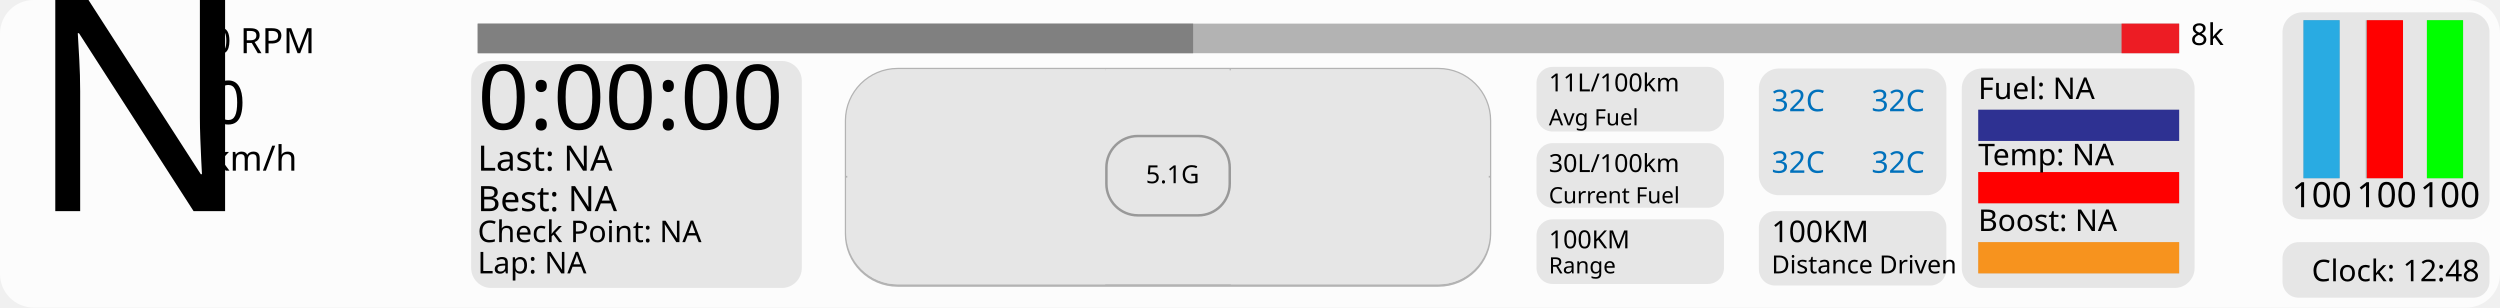
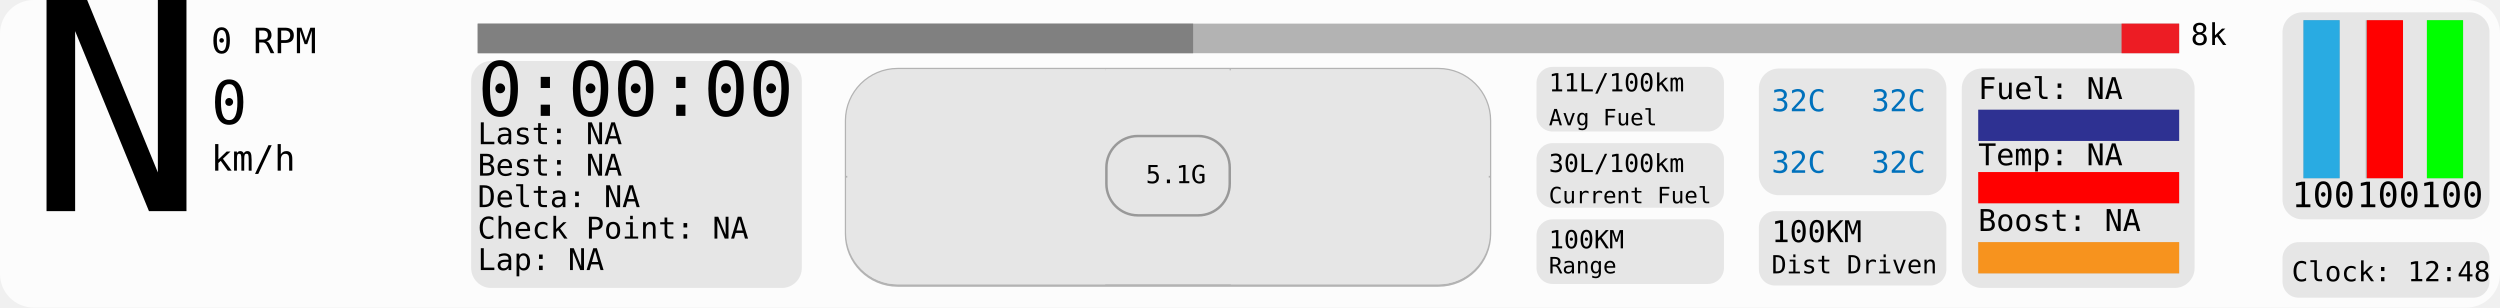
<svg xmlns="http://www.w3.org/2000/svg" version="1.1" id="app" x="0px" y="0px" viewBox="0 0 1000 123.03" style="enable-background:new 0 0 1000 123.03;" xml:space="preserve">
  <style type="text/css">
	.st0{opacity:0.79;fill:#FFFFFF;}
	.st1{fill:#B3B3B3;}
	.st2{fill:#E6E6E6;}
	.st3{fill:#0071BC;}
- 	.st4{font-family:'Calibri';}
+ 	.st4{font-family:'Consolas';}
	.st5{font-size:12px;}
	.st6{fill:#808080;}
	.st7{font-size:14px;}
	.st8{font-size:24px;}
	.st9{font-size:120px;}
	.st10{fill:#ED1C24;}
	.st11{fill:#29ABE2;}
	.st12{fill:#FF0000;}
	.st13{fill:#00FF00;}
	.st14{fill:#CCCCCC;}
	.st15{fill:#F7931E;}
	.st16{fill:#2E3192;}
- 	.st17{font-size:36px;}
- 	.st18{font-size:10px;}
- 	.st19{font-size:9px;}
- 	.st20{fill:#E6E6E6;stroke:#B3B3B3;stroke-miterlimit:10;}
- 	.st21{fill:#E6E6E6;stroke:#999999;stroke-miterlimit:10;}
+ 	.st17{font-size:30px;}
+ 	.st18{font-size:11px;}
+ 	.st19{font-size:10px;}
+ 	.st20{font-size:9px;}
+ 	.st21{fill:#E6E6E6;stroke:#B3B3B3;stroke-miterlimit:10;}
+ 	.st22{fill:#E6E6E6;stroke:#999999;stroke-miterlimit:10;}
</style>
  <path id="backgrond" class="st0" d="M986.54,123.03H13.46C6.03,123.03,0,117,0,109.57V13.46C0,6.03,6.03,0,13.46,0h973.08  c7.43,0,13.46,6.03,13.46,13.46v96.11C1000,117,993.97,123.03,986.54,123.03z" />
  <rect id="rpm" x="191.07" y="9.45" class="st1" width="680.59" height="11.84" />
  <g id="brake_x5F_temps">
    <path id="brake_x5F_temps_x5F_rec" class="st2" d="M770.58,78.09h-59.05c-4.4,0-7.98-3.57-7.98-7.98V35.39   c0-4.4,3.57-7.98,7.98-7.98h59.05c4.4,0,7.98,3.57,7.98,7.98v34.72C778.55,74.51,774.98,78.09,770.58,78.09z" />
    <text id="brake1" transform="matrix(1 0 0 1 708.622 44.4975)" class="st3 st4 st5">32C</text>
    <text id="brake3" transform="matrix(1 0 0 1 748.5831 69.1183)" class="st3 st4 st5">32C</text>
    <text id="brake2" transform="matrix(1 0 0 1 708.6223 69.1184)" class="st3 st4 st5">32C</text>
    <text id="brake0" transform="matrix(1 0 0 1 748.583 44.4974)" class="st3 st4 st5">32C</text>
  </g>
  <rect id="filler" x="191.07" y="9.45" class="st6" width="286.18" height="11.84" />
  <text id="max_x5F_rpm" transform="matrix(1 0 0 1 876.2633 18)" class="st4 st5">8k</text>
  <text id="units" transform="matrix(1 0 0 1 84.4457 68.2763)" class="st4 st7">km/h</text>
  <text id="speed" transform="matrix(1 0 0 1 84.4456 49.5788)" class="st4 st8">0</text>
  <text id="gear" transform="matrix(1 0 0 1 10.474 84.4477)" class="st4 st9">N</text>
  <text id="rpm_x5F_text" transform="matrix(1 0 0 1 84.4457 21.2893)" class="st4 st7">0 RPM</text>
  <rect id="top_x5F_rpm" x="848.63" y="9.45" class="st10" width="23.03" height="11.84" />
  <g id="pedals">
    <path id="pedals_x5F_rec" class="st2" d="M987.83,87.74h-66.85c-4.4,0-7.98-3.57-7.98-7.98V12.91c0-4.4,3.57-7.98,7.98-7.98h66.85   c4.4,0,7.98,3.57,7.98,7.98v66.85C995.8,84.17,992.23,87.74,987.83,87.74z" />
    <rect id="clutch" x="921.38" y="8.08" class="st1" width="14.47" height="63.22" />
    <rect id="gas" x="970.76" y="8.08" class="st1" width="14.47" height="63.22" />
    <rect id="brake" x="946.28" y="8.08" class="st1" width="14.47" height="63.22" />
    <rect id="clutch_x5F_filler_1_" x="921.38" y="8.08" transform="matrix(-1 -1.224647e-16 1.224647e-16 -1 1857.237 79.3748)" class="st11" width="14.47" height="63.22" />
    <rect id="brake_x5F_filler" x="946.74" y="8.08" transform="matrix(-1 -1.224647e-16 1.224647e-16 -1 1907.947 79.3747)" class="st12" width="14.47" height="63.22" />
    <rect id="gas_x5F_filler" x="970.76" y="8.08" transform="matrix(-1 -1.224647e-16 1.224647e-16 -1 1955.991 79.3748)" class="st13" width="14.47" height="63.22" />
    <text id="clutch_x5F_text" transform="matrix(1 0 0 1 916.6714 82.8876)" class="st4 st7">100</text>
    <text id="brake_x5F_text" transform="matrix(1 0 0 1 942.6429 82.8875)" class="st4 st7">100</text>
    <text id="gas_x5F_text" transform="matrix(1 0 0 1 967.999 82.8876)" class="st4 st7">100</text>
  </g>
  <g id="engine_x5F_info">
    <path id="engine_x5F_info_x5F_rec" class="st2" d="M869.86,115.18h-77.17c-4.4,0-7.98-3.57-7.98-7.98V35.39   c0-4.4,3.57-7.98,7.98-7.98h77.17c4.4,0,7.98,3.57,7.98,7.98v71.81C877.84,111.61,874.26,115.18,869.86,115.18z" />
    <rect id="temps_x5F_rec_1_" x="791.29" y="68.82" class="st14" width="80.37" height="12.5" />
    <rect id="boost_x5F_rec_1_" x="791.29" y="96.85" class="st14" width="80.37" height="12.5" />
    <rect id="fuel_x5F_rec_1_" x="791.29" y="43.88" class="st14" width="80.37" height="12.5" />
    <rect id="boost_x5F_filler_1_" x="791.29" y="96.85" class="st15" width="80.37" height="12.5" />
    <rect id="temps_x5F_filler_1_" x="791.29" y="68.82" class="st12" width="80.37" height="12.5" />
    <rect id="fuel_x5F_filler_1_" x="791.29" y="43.88" class="st16" width="80.37" height="12.5" />
    <text id="fuel_2_" transform="matrix(1 0 0 1 791.2897 39.6079)" class="st4 st5">Fuel: NA</text>
    <text id="temps_2_" transform="matrix(1 0 0 1 791.2897 66.0986)" class="st4 st5">Temp: NA</text>
    <text id="boost_2_" transform="matrix(1 0 0 1 791.2899 92.3883)" class="st4 st5">Boost: NA</text>
    <path id="engine_x5F_info_x5F_rec_1_" class="st2" d="M312.73,115.18H196.45c-4.4,0-7.98-3.57-7.98-7.98V32.37   c0-4.4,3.57-7.98,7.98-7.98h116.29c4.4,0,7.98,3.57,7.98,7.98v74.83C320.71,111.61,317.14,115.18,312.73,115.18z" />
  </g>
  <g id="lap_x5F_times">
-     <text id="best_x5F_lap_x5F_time" transform="matrix(1 0 0 1 191.0658 84.4477)" class="st4 st7">Best: NA</text>
-     <text id="last_x5F_lap_x5F_time" transform="matrix(1 0 0 1 191.0658 68.2762)" class="st4 st7">Last: NA</text>
-     <text id="current" transform="matrix(1 0 0 1 191.0658 51.733)" class="st4 st17">0:00:00</text>
-     <text id="lap" transform="matrix(1 0 0 1 191.0661 109.3485)" class="st4 st5">Lap: NA</text>
-     <text id="check_x5F_point" transform="matrix(1 0 0 1 191.0656 96.8487)" class="st4 st5">Check Point: NA </text>
+     <text id="best_x5F_lap_x5F_time" transform="matrix(1 0 0 1 191.0662 70.271)" class="st4 st5">Best: NA</text>
+     <text id="last_x5F_lap_x5F_time" transform="matrix(1 0 0 1 191.0663 57.6821)" class="st4 st5">Last: NA</text>
+     <text id="current" transform="matrix(1 0 0 1 191.0659 46.3356)" class="st4 st17">0:00:00</text>
+     <text id="lap" transform="matrix(1 0 0 1 191.0666 108.0383)" class="st4 st5">Lap: NA</text>
+     <text id="check_x5F_point" transform="matrix(1 0 0 1 191.0659 95.449)" class="st4 st5">Check Point: NA </text>
+     <text id="delta" transform="matrix(1 0 0 1 191.0664 82.8601)" class="st4 st5">Delta: NA</text>
  </g>
  <path id="time_x5F_rec" class="st2" d="M989.34,119.08h-69.88c-3.57,0-6.46-2.89-6.46-6.46v-9.3c0-3.57,2.89-6.46,6.46-6.46h69.88  c3.57,0,6.46,2.89,6.46,6.46v9.3C995.8,116.18,992.91,119.08,989.34,119.08z" />
-   <text id="time" transform="matrix(1 0 0 1 924.6711 112.4996)" class="st4 st5">Clock: 12:48</text>
+   <text id="time" transform="matrix(1 0 0 1 916.6711 112.4999)" class="st4 st18">Clock: 12:48</text>
  <g id="fuel_x5F_range">
    <path id="distance_x5F_driven" class="st2" d="M772.09,114.21h-62.07c-3.57,0-6.46-2.89-6.46-6.46V90.91   c0-3.57,2.89-6.46,6.46-6.46h62.07c3.57,0,6.46,2.89,6.46,6.46v16.84C778.55,111.32,775.66,114.21,772.09,114.21z" />
    <path id="current_x5F_fuelrec_1_" class="st2" d="M683.13,83.1h-62.07c-3.57,0-6.46-2.89-6.46-6.46V63.71   c0-3.57,2.89-6.46,6.46-6.46h62.07c3.57,0,6.46,2.89,6.46,6.46v12.93C689.59,80.21,686.7,83.1,683.13,83.1z" />
    <path id="average_x5F_fuel_x5F_rec" class="st2" d="M683.13,52.61h-62.07c-3.57,0-6.46-2.89-6.46-6.46V33.22   c0-3.57,2.89-6.46,6.46-6.46h62.07c3.57,0,6.46,2.89,6.46,6.46v12.93C689.59,49.72,686.7,52.61,683.13,52.61z" />
    <path id="range_x5F_rec" class="st2" d="M683.13,113.59h-62.07c-3.57,0-6.46-2.89-6.46-6.46V94.2c0-3.57,2.89-6.46,6.46-6.46h62.07   c3.57,0,6.46,2.89,6.46,6.46v12.93C689.59,110.7,686.7,113.59,683.13,113.59z" />
-     <text transform="matrix(1 0 0 1 708.6219 109.3486)" class="st4 st18">Distance Driven</text>
+     <text transform="matrix(1 0 0 1 708.6223 109.3483)" class="st4 st19">Dist Driven</text>
    <text id="driven_x5F_distance" transform="matrix(1 0 0 1 708.6227 96.8485)" class="st4 st5">100KM</text>
-     <text id="range_x5F_text" transform="matrix(1 0 0 1 619.5272 99.331)" class="st4 st18">100KM</text>
-     <text transform="matrix(1 0 0 1 619.5273 109.3491)" class="st4 st19">Range</text>
-     <text id="current_x5F_fuel_x5F_text" transform="matrix(1 0 0 1 619.5276 50.1345)" class="st4 st19">Avg Fuel</text>
-     <text id="average_x5F_fuel_x5F_text" transform="matrix(1 0 0 1 619.5269 36.5523)" class="st4 st18">11L/100km</text>
-     <text id="current_x5F_fuel" transform="matrix(1 0 0 1 619.5268 68.8157)" class="st4 st18">30L/100km</text>
-     <text transform="matrix(1 0 0 1 619.5273 81.3159)" class="st4 st19">Current Fuel</text>
+     <text id="range_x5F_text" transform="matrix(1 0 0 1 619.5272 99.331)" class="st4 st19">100KM</text>
+     <text transform="matrix(1 0 0 1 619.5273 109.3491)" class="st4 st20">Range</text>
+     <text id="current_x5F_fuel_x5F_text" transform="matrix(1 0 0 1 619.5276 50.1345)" class="st4 st20">Avg Fuel</text>
+     <text id="average_x5F_fuel_x5F_text" transform="matrix(1 0 0 1 619.5269 36.5523)" class="st4 st19">11L/100km</text>
+     <text id="current_x5F_fuel" transform="matrix(1 0 0 1 619.5268 68.8157)" class="st4 st19">30L/100km</text>
+     <text transform="matrix(1 0 0 1 619.5273 81.3159)" class="st4 st20">Current Fuel</text>
  </g>
  <g id="g-force-rec">
    <g id="g-force-fillers">
	</g>
-     <path class="st20" d="M575.35,114.21H359.07c-11.4,0-20.65-9.24-20.65-20.65V48.28c0-11.4,9.24-20.65,20.65-20.65h216.28   c11.4,0,20.65,9.24,20.65,20.65v45.28C595.99,104.97,586.75,114.21,575.35,114.21z" />
+     <path class="st21" d="M575.35,114.21H359.07c-11.4,0-20.65-9.24-20.65-20.65V48.28c0-11.4,9.24-20.65,20.65-20.65h216.28   c11.4,0,20.65,9.24,20.65,20.65v45.28C595.99,104.97,586.75,114.21,575.35,114.21z" />
    <rect id="rear-filler-3g" x="442.34" y="103.1" class="st2" width="49.77" height="10.21" />
    <rect id="front-filler-3g" x="442.09" y="27.63" class="st2" width="49.77" height="7.78" />
    <path id="rear-left-filler-3g" class="st2" d="M338.42,71.03l103.67,0v42.71l-83.02,0c-11.4,0-20.65-9.24-20.65-20.65V71.03z" />
    <path id="rear-right-filler-3g" class="st2" d="M595.99,71.03l-103.67,0l0,42.71l83.02,0c11.4,0,20.65-9.24,20.65-20.65   L595.99,71.03z" />
    <path id="front-right-filler-3g" class="st2" d="M595.99,70.34H492.32V27.63h83.02c11.4,0,20.65,9.24,20.65,20.65V70.34z" />
    <path id="front-left-filler-3g" class="st2" d="M338.42,70.34h103.67V27.63h-83.02c-11.4,0-20.65,9.24-20.65,20.65V70.34z" />
    <path id="front-right-filler-2g_1_" class="st2" d="M547.65,35.49h-55.76v34.79h73.85V53.58   C565.74,43.59,557.64,35.49,547.65,35.49z" />
    <rect id="rear-filler-2g" x="442.55" y="92.39" class="st2" width="49.77" height="12.74" />
    <rect id="front-filler-2g" x="442.09" y="35.41" class="st2" width="49.77" height="10.27" />
    <path id="rear-right-filler-2g" class="st2" d="M547.65,105.13h-55.33V70.34h73.42v16.69C565.74,97.03,557.64,105.13,547.65,105.13   z" />
    <path id="rear-left-filler-2g" class="st2" d="M386.3,105.13h56.25V70.34h-74.34v16.69C368.21,97.03,376.31,105.13,386.3,105.13z" />
    <path id="front-left-filler-2g" class="st2" d="M386.3,35.49h56.25v34.79h-74.34V53.58C368.21,43.59,376.31,35.49,386.3,35.49z" />
    <path id="rear-right-filler-1g" class="st2" d="M537.08,70.75l-44.97,0v24.27l24.94,0c11.06,0,20.02-8.96,20.02-20.02V70.75z" />
    <rect id="rear-filler-1g" x="442.55" y="71.3" class="st2" width="49.34" height="23.56" />
    <rect id="front-filler-1g" x="442.98" y="46.34" class="st2" width="49.34" height="22.69" />
    <path id="front-right-filler-1g" class="st2" d="M537.29,70.27h-45.39V46.34h25.37c11.06,0,20.02,8.96,20.02,20.02V70.27z" />
    <path id="rear-left-filler-1g" class="st2" d="M397.16,70.92l45.39,0l0,23.94l-25.37,0c-11.06,0-20.02-8.96-20.02-20.02V70.92z" />
    <path id="front-left-filler-1g" class="st2" d="M397.16,70.27h45.39V46.34h-25.37c-11.06,0-20.02,8.96-20.02,20.02V70.27z" />
-     <path class="st21" d="M479.32,86.14h-24.19c-6.94,0-12.57-5.63-12.57-12.57v-6.59c0-6.94,5.63-12.57,12.57-12.57h24.19   c6.94,0,12.57,5.63,12.57,12.57v6.59C491.89,80.51,486.26,86.14,479.32,86.14z" />
-     <text id="g-text" transform="matrix(1 0 0 1 458.3423 73.291)" class="st4 st18">5.1G</text>
+     <path class="st22" d="M479.32,86.14h-24.19c-6.94,0-12.57-5.63-12.57-12.57v-6.59c0-6.94,5.63-12.57,12.57-12.57h24.19   c6.94,0,12.57,5.63,12.57,12.57v6.59C491.89,80.51,486.26,86.14,479.32,86.14z" />
+     <text id="g-text" transform="matrix(1 0 0 1 458.3423 73.291)" class="st4 st19">5.1G</text>
  </g>
</svg>
